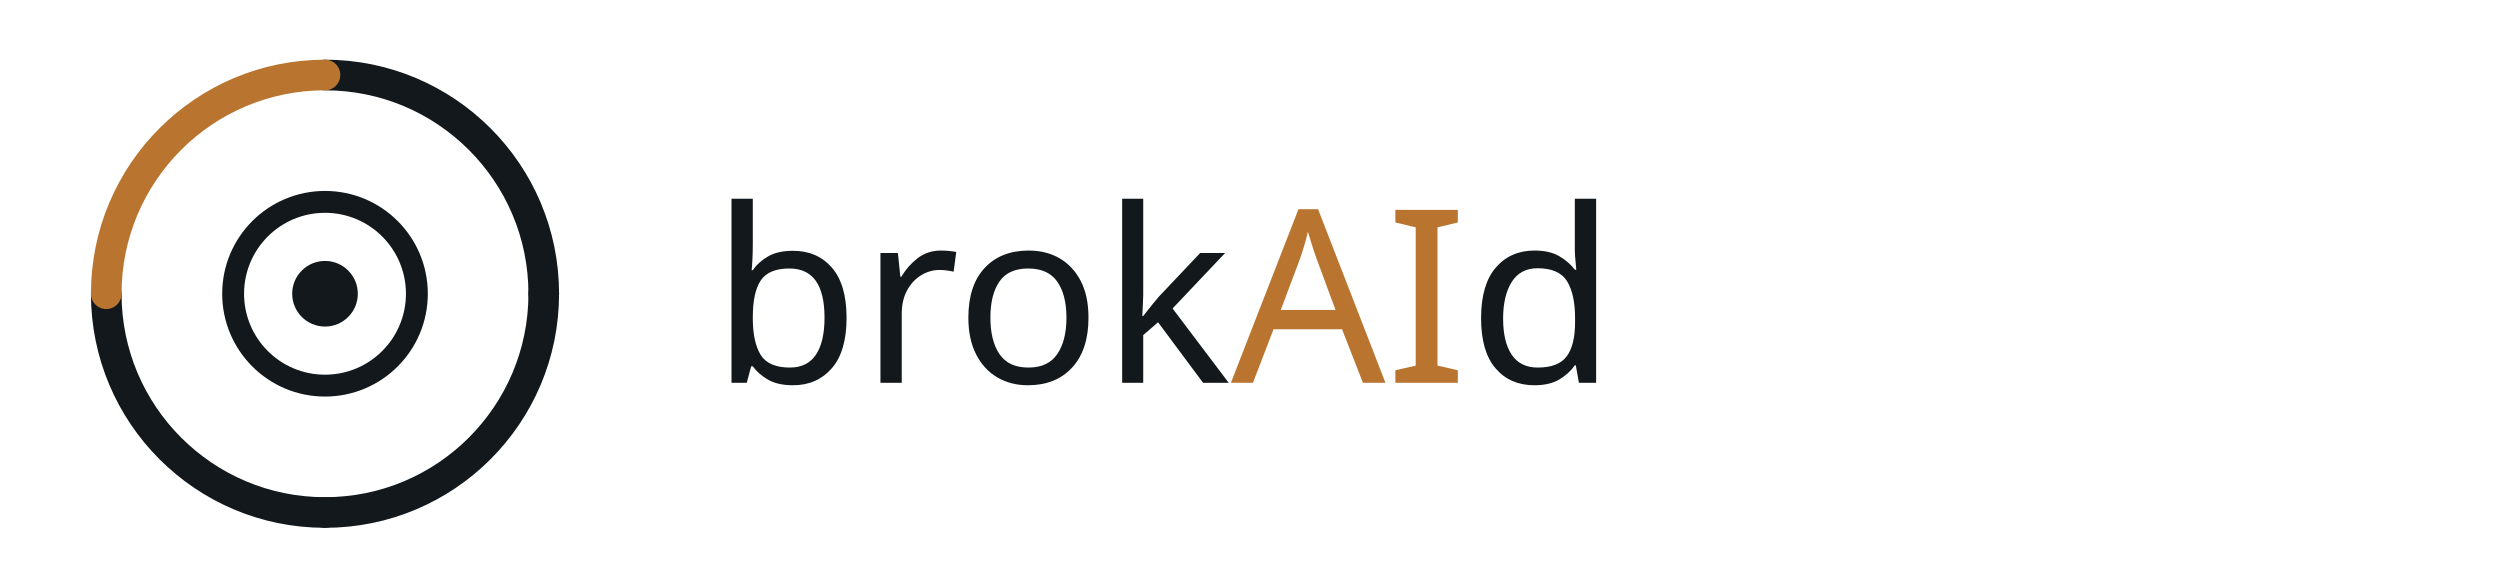
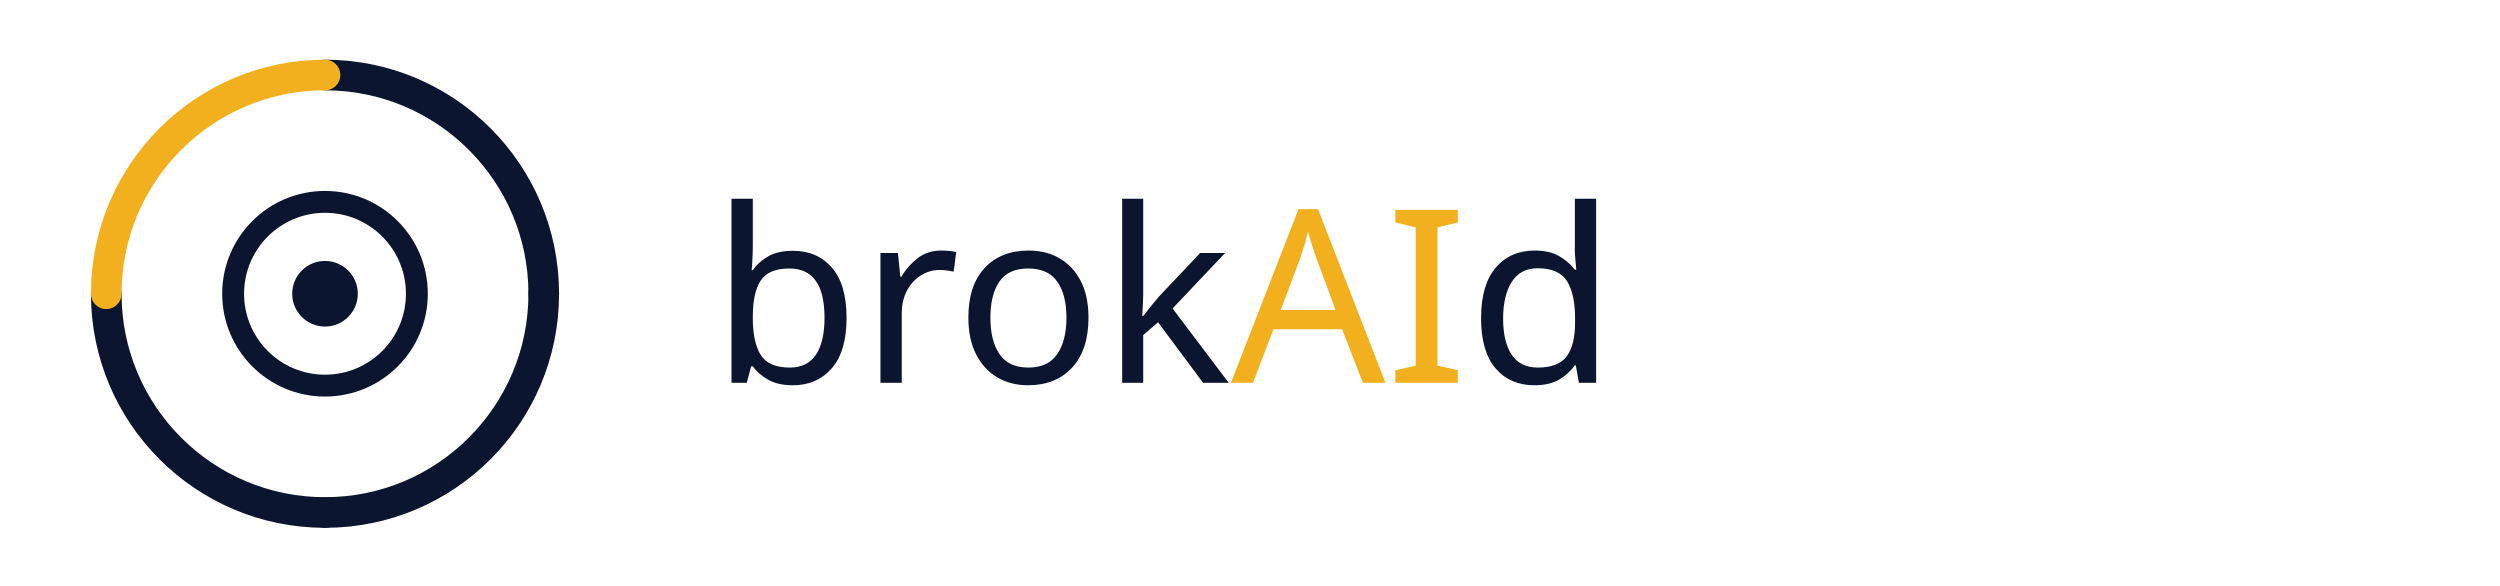
<svg xmlns="http://www.w3.org/2000/svg" viewBox="0 0 640 150" role="img" aria-label="brokAId lockup">
  <g transform="translate(16,8) scale(1.12)">
-     <g fill="none" stroke="#12181C" stroke-width="7" stroke-linecap="round">
+     <g fill="none" stroke="#0B1530" stroke-width="7" stroke-linecap="round">
      <path d="M60 10 A50 50 0 0 1 110 60" />
      <path d="M110 60 A50 50 0 0 1 60 110" />
      <path d="M60 110 A50 50 0 0 1 10 60" />
    </g>
-     <g fill="none" stroke="#B9752F" stroke-width="7" stroke-linecap="round">
+     <g fill="none" stroke="#F2B01E" stroke-width="7" stroke-linecap="round">
      <path d="M10 60 A50 50 0 0 1 60 10" />
    </g>
-     <circle cx="60" cy="60" r="21" fill="none" stroke="#12181C" stroke-width="5" />
-     <circle cx="60" cy="60" r="7.5" fill="#12181C" />
+     <circle cx="60" cy="60" r="21" fill="none" stroke="#0B1530" stroke-width="5" />
+     <circle cx="60" cy="60" r="7.5" fill="#0B1530" />
  </g>
-   <text x="182" y="98" font-family="Jura, sans-serif" font-size="62" font-weight="300" fill="#12181C">brok<tspan fill="#B9752F">AI</tspan>d</text>
+   <text x="182" y="98" font-family="Jura, sans-serif" font-size="62" font-weight="300" fill="#0B1530">brok<tspan fill="#F2B01E">AI</tspan>d</text>
</svg>
